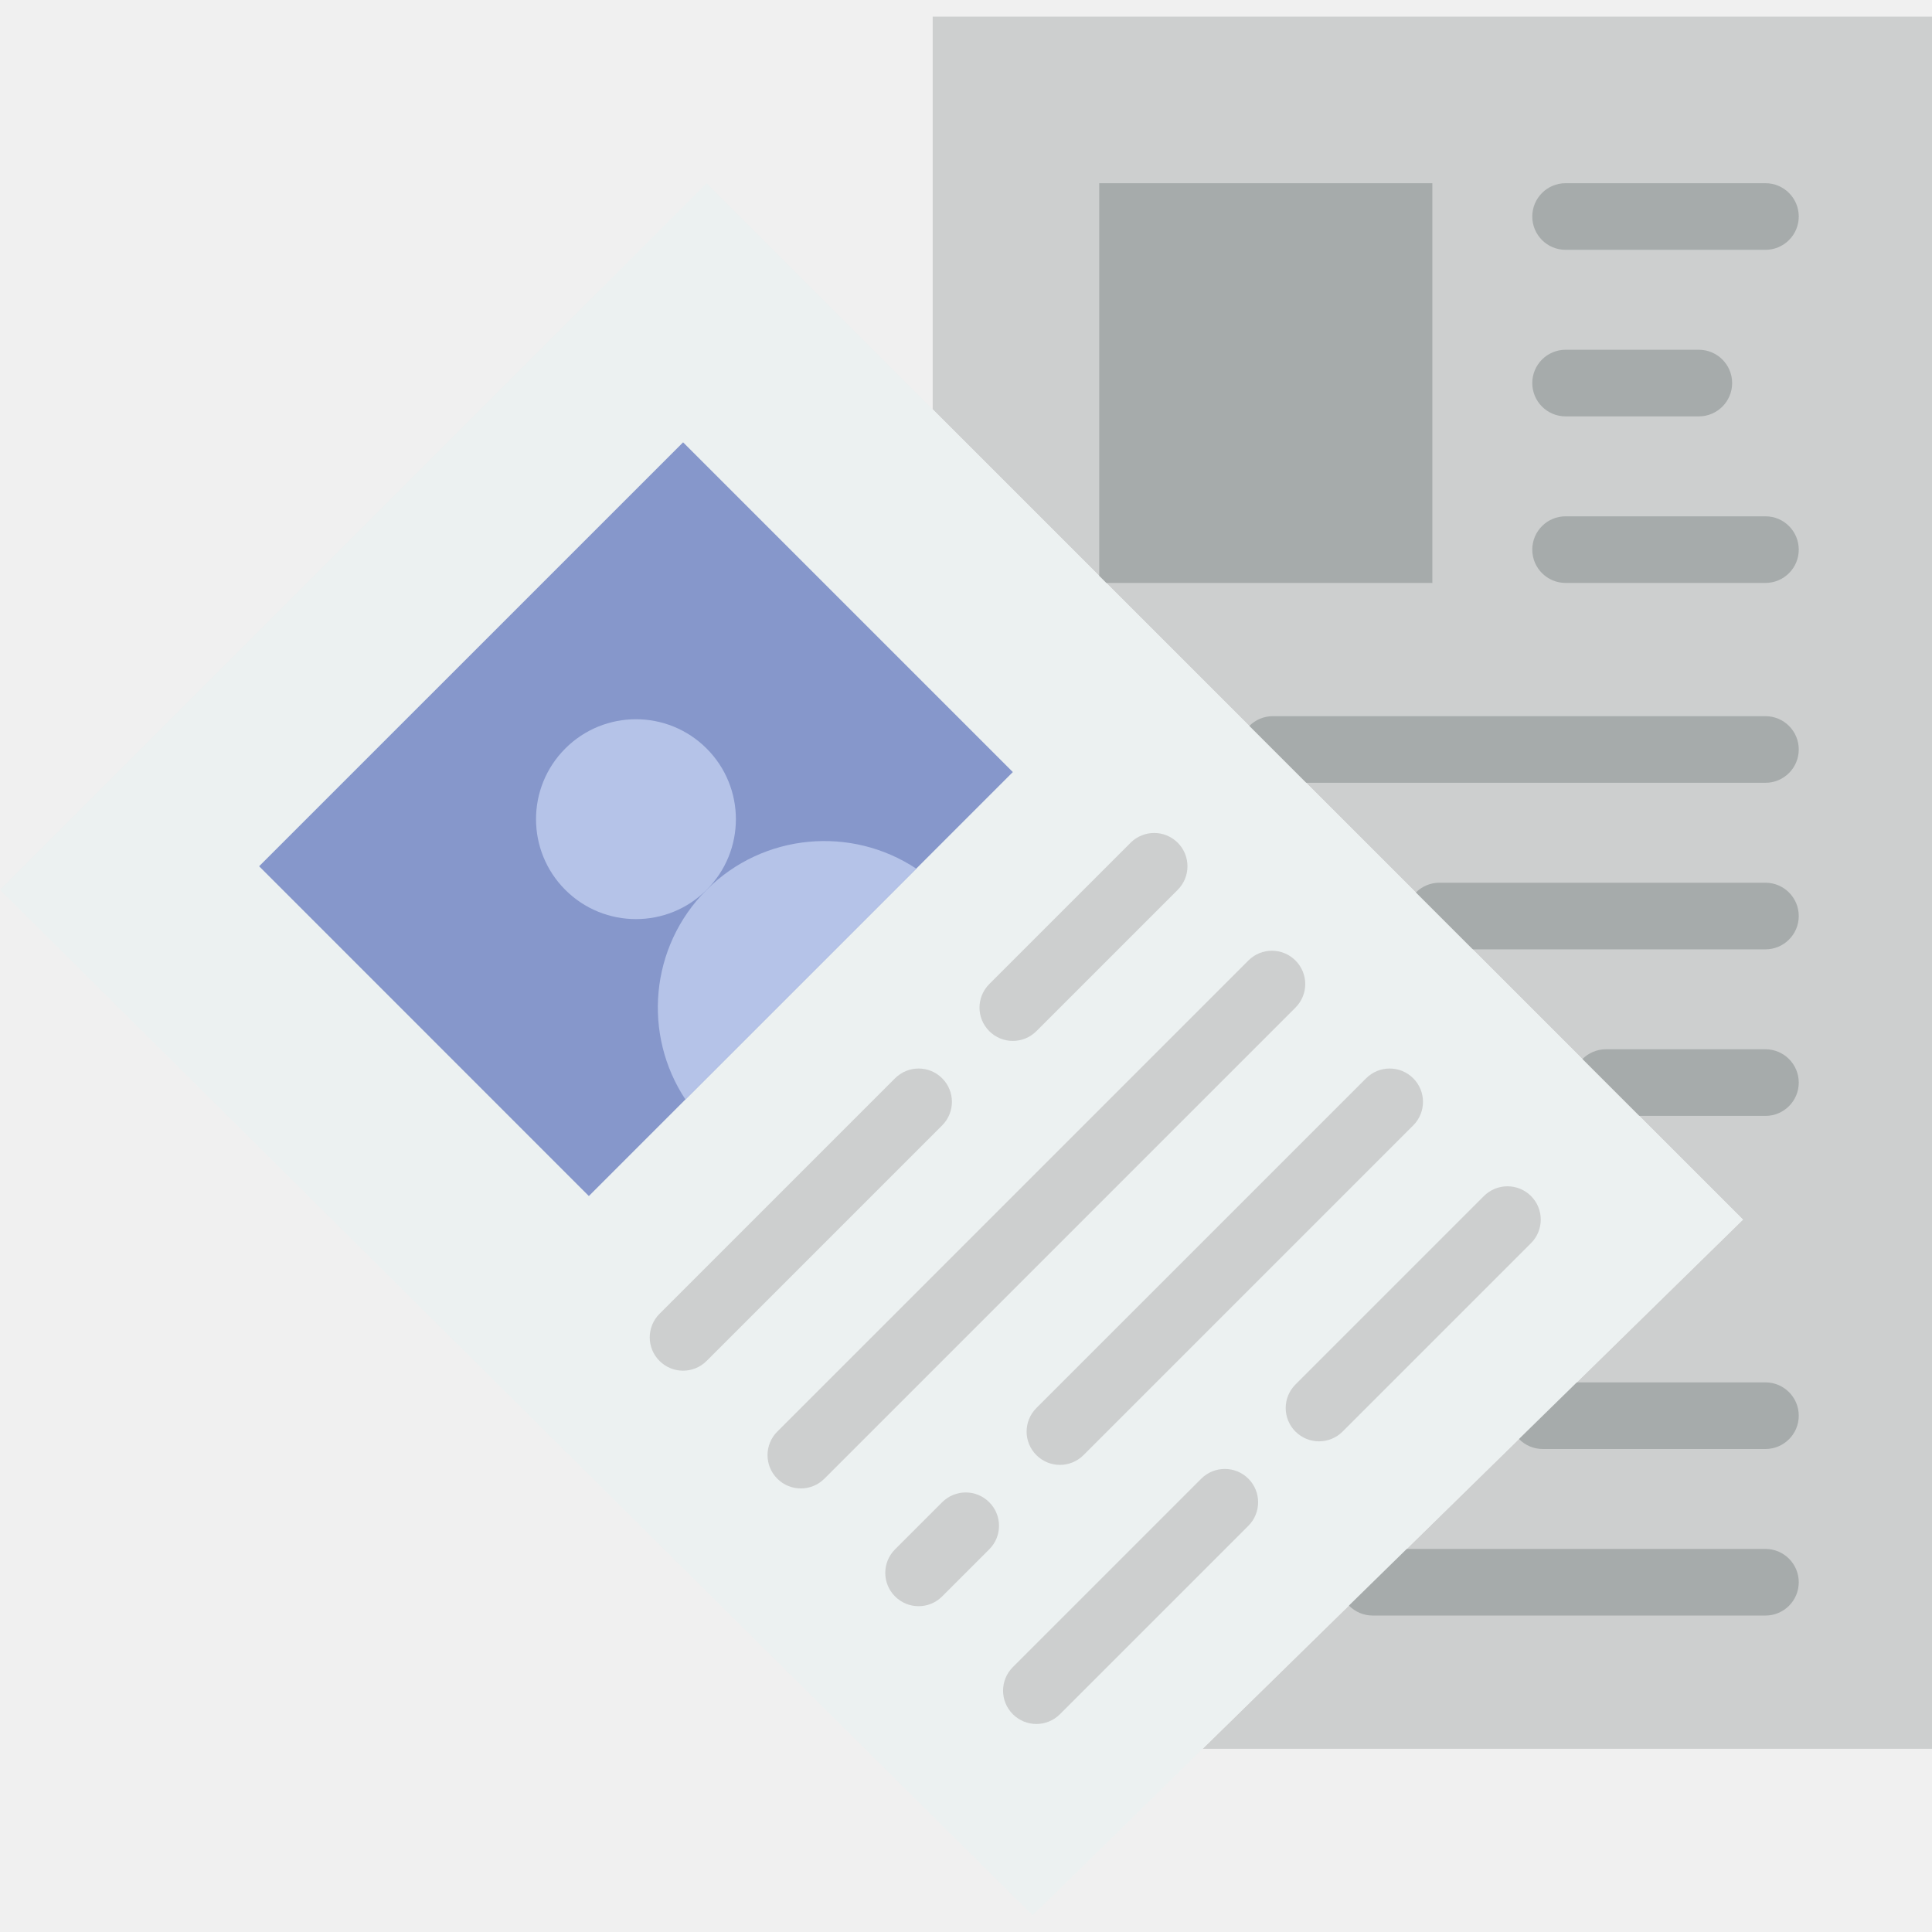
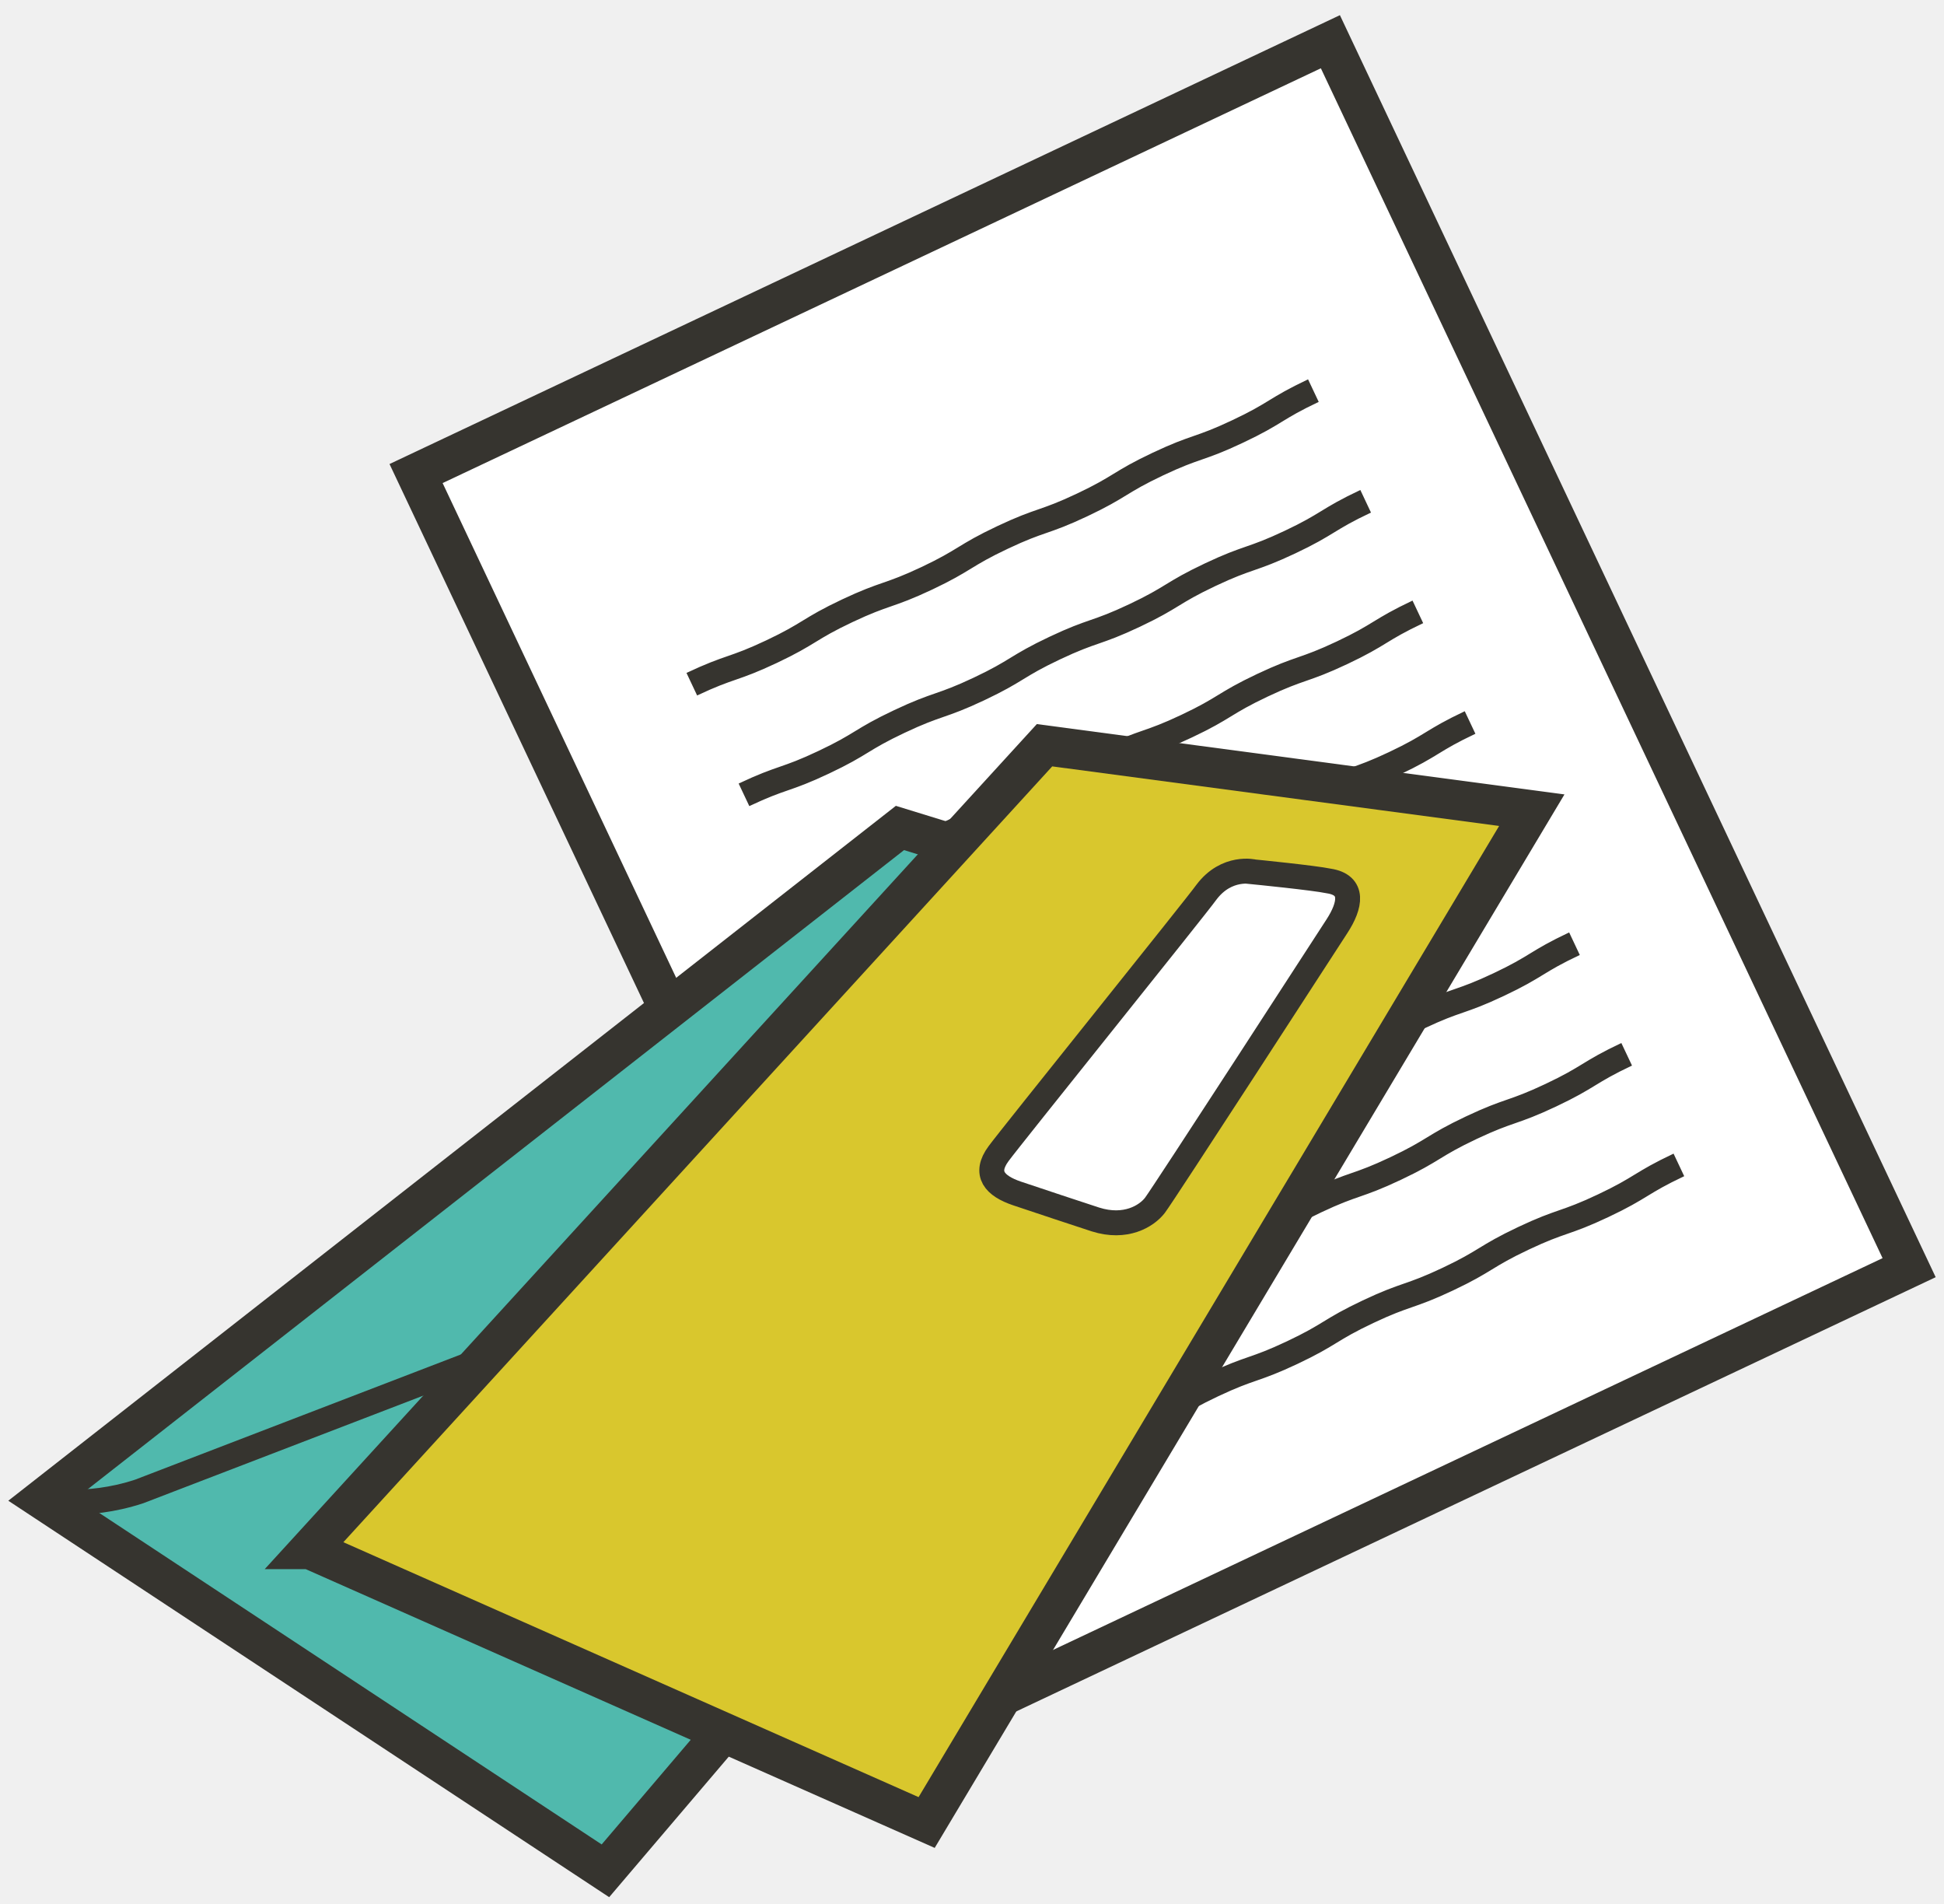
- <svg xmlns="http://www.w3.org/2000/svg" version="1.1" id="Layer_1" x="0px" y="0px" viewBox="0 0 512 512" style="enable-background:new 0 0 512 512;" xml:space="preserve">
-   <polygon style="fill:#CDCFCF;" points="247.172,4.414 247.172,108.465 461.912,323.204 318.72,463.448 512,463.448 512,4.414 " />
-   <g>
-     <path style="fill:#A6ABAB;" d="M467.862,66.207h-52.966c-4.873,0-8.828-3.955-8.828-8.828s3.955-8.828,8.828-8.828h52.966   c4.873,0,8.828,3.955,8.828,8.828S472.735,66.207,467.862,66.207" />
-     <path style="fill:#A6ABAB;" d="M467.862,154.483h-52.966c-4.873,0-8.828-3.955-8.828-8.828c0-4.873,3.955-8.828,8.828-8.828h52.966   c4.873,0,8.828,3.955,8.828,8.828C476.69,150.528,472.735,154.483,467.862,154.483" />
-     <path style="fill:#A6ABAB;" d="M450.207,110.345h-35.31c-4.873,0-8.828-3.955-8.828-8.828s3.955-8.828,8.828-8.828h35.31   c4.873,0,8.828,3.955,8.828,8.828S455.08,110.345,450.207,110.345" />
-     <path style="fill:#A6ABAB;" d="M467.862,295.724h-42.258c-4.873,0-8.828-3.955-8.828-8.828c0-4.873,3.955-8.828,8.828-8.828h42.258   c4.873,0,8.828,3.955,8.828,8.828C476.69,291.769,472.735,295.724,467.862,295.724" />
-     <path style="fill:#A6ABAB;" d="M467.862,251.586h-86.396c-4.873,0-8.828-3.955-8.828-8.828s3.955-8.828,8.828-8.828h86.396   c4.873,0,8.828,3.955,8.828,8.828S472.735,251.586,467.862,251.586" />
-     <path style="fill:#A6ABAB;" d="M467.862,207.448H337.329c-4.873,0-8.828-3.955-8.828-8.828c0-4.873,3.955-8.828,8.828-8.828   h130.534c4.873,0,8.828,3.955,8.828,8.828C476.69,203.494,472.735,207.448,467.862,207.448" />
-     <path style="fill:#A6ABAB;" d="M467.862,384H408.85c-4.873,0-8.828-3.955-8.828-8.828c0-4.873,3.955-8.828,8.828-8.828h59.012   c4.873,0,8.828,3.955,8.828,8.828C476.69,380.045,472.735,384,467.862,384" />
-     <path style="fill:#A6ABAB;" d="M467.862,428.138H363.785c-4.873,0-8.828-3.955-8.828-8.828c0-4.873,3.955-8.828,8.828-8.828   h104.077c4.873,0,8.828,3.955,8.828,8.828C476.69,424.183,472.735,428.138,467.862,428.138" />
+ <svg xmlns="http://www.w3.org/2000/svg" width="144" height="141" viewBox="0 0 144 141">
+   <g fill="none" fill-rule="evenodd">
+     <path d="M98.547 3.09L30.82 35.07l42.87 90.79 67.727-31.98-42.87-90.79z" fill="#FFF" />
+     <path d="M98.547 3.09L30.82 35.07l42.87 90.79 67.727-31.98-42.87-90.79z" stroke="#36342F" stroke-width="2.955" />
+     <path d="M51.245 50.67c2.877-1.358 3.022-1.05 5.9-2.408 2.877-1.36 2.73-1.667 5.61-3.027 2.875-1.356 3.02-1.05 5.897-2.406 2.877-1.362 2.732-1.668 5.61-3.027 2.876-1.36 3.022-1.05 5.9-2.41 2.877-1.36 2.732-1.667 5.61-3.026 2.88-1.36 3.024-1.05 5.903-2.412 2.88-1.357 2.734-1.665 5.613-3.026M51.245 50.67c2.877-1.358 3.022-1.05 5.9-2.408 2.877-1.36 2.73-1.667 5.61-3.027 2.875-1.356 3.02-1.05 5.897-2.406 2.877-1.362 2.732-1.668 5.61-3.027 2.876-1.36 3.022-1.05 5.9-2.41 2.877-1.36 2.732-1.667 5.61-3.026 2.88-1.36 3.024-1.05 5.903-2.412 2.88-1.357 2.734-1.665 5.613-3.026M55.11 58.862c2.88-1.36 3.025-1.05 5.902-2.41 2.878-1.358 2.732-1.665 5.61-3.022 2.877-1.36 3.022-1.052 5.9-2.41 2.877-1.36 2.73-1.665 5.608-3.025 2.878-1.36 3.024-1.05 5.903-2.41 2.877-1.358 2.732-1.666 5.61-3.025 2.878-1.36 3.023-1.052 5.904-2.41 2.88-1.36 2.733-1.67 5.613-3.027m-46.05 21.74c2.88-1.36 3.025-1.05 5.902-2.41 2.878-1.358 2.732-1.665 5.61-3.022 2.877-1.36 3.022-1.052 5.9-2.41 2.877-1.36 2.73-1.665 5.608-3.025 2.878-1.36 3.024-1.05 5.903-2.41 2.877-1.358 2.732-1.666 5.61-3.025 2.878-1.36 3.023-1.052 5.904-2.41 2.88-1.36 2.733-1.67 5.613-3.027m-42.18 29.93c2.876-1.36 3.02-1.05 5.9-2.41 2.878-1.357 2.732-1.665 5.61-3.023 2.877-1.36 3.022-1.05 5.898-2.41 2.877-1.36 2.732-1.665 5.61-3.024 2.878-1.36 3.024-1.052 5.9-2.41 2.88-1.358 2.734-1.666 5.612-3.026 2.878-1.358 3.024-1.052 5.904-2.41 2.88-1.36 2.733-1.668 5.612-3.027M58.98 67.053c2.876-1.36 3.02-1.05 5.9-2.41 2.878-1.357 2.732-1.665 5.61-3.023 2.877-1.36 3.022-1.05 5.898-2.41 2.877-1.36 2.732-1.665 5.61-3.024 2.878-1.36 3.024-1.052 5.9-2.41 2.88-1.358 2.734-1.666 5.612-3.026 2.878-1.358 3.024-1.052 5.904-2.41 2.88-1.36 2.733-1.668 5.612-3.027m-42.18 29.933c2.878-1.358 3.023-1.05 5.9-2.41 2.88-1.357 2.733-1.665 5.61-3.025 2.878-1.357 3.023-1.05 5.9-2.407 2.877-1.358 2.73-1.666 5.61-3.025 2.876-1.36 3.023-1.05 5.9-2.41 2.878-1.36 2.733-1.667 5.61-3.027 2.88-1.358 3.026-1.05 5.905-2.408 2.88-1.36 2.735-1.668 5.614-3.028M62.846 75.246c2.878-1.358 3.023-1.05 5.9-2.41 2.88-1.357 2.733-1.665 5.61-3.025 2.878-1.357 3.023-1.05 5.9-2.407 2.877-1.358 2.73-1.666 5.61-3.025 2.876-1.36 3.023-1.05 5.9-2.41 2.878-1.36 2.733-1.667 5.61-3.027 2.88-1.358 3.026-1.05 5.905-2.408 2.88-1.36 2.735-1.668 5.614-3.028m-42.18 29.932c2.876-1.36 3.023-1.052 5.9-2.41 2.878-1.358 2.733-1.667 5.61-3.025 2.877-1.357 3.022-1.05 5.9-2.408 2.876-1.357 2.73-1.666 5.608-3.025 2.878-1.358 3.025-1.05 5.902-2.41 2.878-1.357 2.732-1.666 5.61-3.024 2.88-1.36 3.025-1.053 5.904-2.41 2.88-1.362 2.734-1.67 5.613-3.03M66.715 83.437c2.876-1.36 3.023-1.052 5.9-2.41 2.878-1.358 2.733-1.667 5.61-3.025 2.877-1.357 3.022-1.05 5.9-2.408 2.876-1.357 2.73-1.666 5.608-3.025 2.878-1.358 3.025-1.05 5.902-2.41 2.878-1.357 2.732-1.666 5.61-3.024 2.88-1.36 3.025-1.053 5.904-2.41 2.88-1.362 2.734-1.67 5.613-3.03M70.58 91.63c2.88-1.36 3.024-1.05 5.9-2.41 2.88-1.36 2.734-1.668 5.61-3.026 2.878-1.358 3.023-1.05 5.9-2.41 2.877-1.357 2.732-1.666 5.61-3.023 2.878-1.358 3.023-1.05 5.9-2.41 2.88-1.36 2.733-1.666 5.61-3.026 2.88-1.36 3.027-1.05 5.905-2.41 2.88-1.36 2.734-1.67 5.613-3.027M70.58 91.63c2.88-1.36 3.024-1.05 5.9-2.41 2.88-1.36 2.734-1.668 5.61-3.026 2.878-1.358 3.023-1.05 5.9-2.41 2.877-1.357 2.732-1.666 5.61-3.023 2.878-1.358 3.023-1.05 5.9-2.41 2.88-1.36 2.733-1.666 5.61-3.026 2.88-1.36 3.027-1.05 5.905-2.41 2.88-1.36 2.734-1.67 5.613-3.027M74.453 99.82c2.877-1.36 3.022-1.053 5.9-2.412 2.877-1.358 2.732-1.665 5.61-3.024 2.875-1.36 3.02-1.05 5.896-2.41 2.877-1.357 2.732-1.666 5.61-3.023 2.876-1.358 3.023-1.05 5.9-2.41 2.877-1.358 2.732-1.664 5.61-3.024 2.88-1.36 3.024-1.052 5.903-2.412 2.878-1.36 2.734-1.667 5.613-3.027M74.453 99.82c2.877-1.36 3.022-1.053 5.9-2.412 2.877-1.358 2.732-1.665 5.61-3.024 2.875-1.36 3.02-1.05 5.896-2.41 2.877-1.357 2.732-1.666 5.61-3.023 2.876-1.358 3.023-1.05 5.9-2.41 2.877-1.358 2.732-1.664 5.61-3.024 2.88-1.36 3.024-1.052 5.903-2.412 2.878-1.36 2.734-1.667 5.613-3.027M78.32 108.01c2.878-1.36 3.023-1.05 5.9-2.41 2.878-1.358 2.732-1.665 5.61-3.025 2.875-1.357 3.02-1.05 5.896-2.408 2.878-1.36 2.733-1.666 5.61-3.025 2.878-1.36 3.024-1.052 5.902-2.41 2.877-1.36 2.732-1.665 5.608-3.025 2.88-1.36 3.025-1.052 5.904-2.412 2.88-1.36 2.735-1.667 5.612-3.025m-46.04 21.74c2.876-1.36 3.02-1.05 5.898-2.41 2.878-1.358 2.732-1.665 5.61-3.025 2.875-1.357 3.02-1.05 5.896-2.408 2.878-1.36 2.733-1.666 5.61-3.025 2.878-1.36 3.024-1.052 5.902-2.41 2.877-1.36 2.732-1.665 5.608-3.025 2.88-1.36 3.025-1.052 5.904-2.412 2.88-1.36 2.735-1.667 5.612-3.025" stroke="#36342F" stroke-width="1.847" />
+     <path d="M70.653 62.547l-3.99-1.23-63.52 49.72 41.703 27.51 8.725-10.25" fill="#50B9AD" />
+     <path d="M70.653 62.547l-3.99-1.23-63.52 49.72 41.703 27.51 8.725-10.25" stroke="#36342F" stroke-width="2.955" />
+     <path d="M3.145 111.037s3.13.74 7.164-.584l25.523-9.807" stroke="#36342F" stroke-width="1.847" />
+     <path d="M22.96 114.73l45.68 20.24L113.466 60l-36.094-4.81-54.413 59.54z" fill="#D9C72D" />
+     <path d="M22.96 114.73l45.68 20.24L113.466 60l-36.094-4.81-54.413 59.54z" stroke="#36342F" stroke-width="2.955" />
+     <g>
+       <path d="M92.885 64.57s4.437.44 5.557.675c1.88.295 1.603 1.794.588 3.354-.8 1.237-12.87 19.866-13.482 20.667-.617.798-2.17 1.754-4.408 1.043-.88-.29-4.523-1.485-5.82-1.93-1.633-.558-2.45-1.453-1.354-2.94.827-1.137 14.73-18.412 15.396-19.362 1.508-2.005 3.523-1.508 3.523-1.508" fill="#FFF" />
+       <path d="M92.885 64.57s4.437.44 5.557.675c1.88.295 1.603 1.794.588 3.354-.8 1.237-12.87 19.866-13.482 20.667-.617.798-2.17 1.754-4.408 1.043-.88-.29-4.523-1.485-5.82-1.93-1.633-.558-2.45-1.453-1.354-2.94.827-1.137 14.73-18.412 15.396-19.362 1.508-2.005 3.523-1.508 3.523-1.508z" stroke="#36342F" stroke-width="1.847" />
+     </g>
  </g>
-   <polygon style="fill:#ECF1F1;" points="461.912,323.204 273.655,507.586 0,235.82 187.26,48.552 " />
-   <polygon style="fill:#8697CB;" points="268.412,204.606 156.054,316.963 68.67,229.57 181.027,117.222 " />
-   <g>
-     <path style="fill:#B5C3E8;" d="M187.26,198.365c10.346,10.346,10.346,27.109,0,37.455c-10.346,10.337-27.11,10.337-37.455,0   c-10.337-10.346-10.337-27.11,0-37.455C160.15,188.019,176.914,188.019,187.26,198.365" />
-     <path style="fill:#B5C3E8;" d="M181.645,291.363l61.166-61.166c-17.143-11.352-40.457-9.481-55.552,5.614   C172.156,250.915,170.293,274.229,181.645,291.363" />
-   </g>
-   <g>
-     <path style="fill:#CDCFCF;" d="M181.018,363.246c-2.26,0-4.52-0.865-6.241-2.586c-3.452-3.452-3.452-9.031,0-12.482l62.42-62.42   c3.452-3.452,9.039-3.452,12.482,0c3.452,3.443,3.452,9.031,0,12.482l-62.42,62.42   C185.538,362.381,183.278,363.246,181.018,363.246" />
-     <path style="fill:#CDCFCF;" d="M268.412,275.853c-2.26,0-4.52-0.865-6.241-2.586c-3.452-3.452-3.452-9.031,0-12.482l37.455-37.455   c3.443-3.443,9.031-3.443,12.482,0c3.443,3.452,3.443,9.039,0,12.482l-37.455,37.455   C272.931,274.988,270.671,275.853,268.412,275.853" />
-     <path style="fill:#CDCFCF;" d="M212.233,394.452c-2.26,0-4.52-0.865-6.241-2.586c-3.452-3.452-3.452-9.031,0-12.482l124.84-124.84   c3.452-3.452,9.031-3.452,12.482,0s3.452,9.031,0,12.482l-124.84,124.84C216.753,393.587,214.493,394.452,212.233,394.452" />
-     <path style="fill:#CDCFCF;" d="M280.894,388.211c-2.26,0-4.52-0.865-6.241-2.586c-3.452-3.452-3.452-9.031,0-12.482l87.384-87.384   c3.452-3.452,9.039-3.452,12.482,0c3.452,3.443,3.452,9.031,0,12.482l-87.384,87.384   C285.414,387.346,283.154,388.211,280.894,388.211" />
-     <path style="fill:#CDCFCF;" d="M243.438,425.657c-2.26,0-4.52-0.865-6.241-2.586c-3.452-3.452-3.452-9.031,0-12.482l12.482-12.482   c3.452-3.452,9.031-3.452,12.482,0c3.452,3.452,3.452,9.031,0,12.482l-12.482,12.482   C247.958,424.792,245.698,425.657,243.438,425.657" />
-     <path style="fill:#CDCFCF;" d="M274.653,456.872c-2.26,0-4.52-0.865-6.241-2.586c-3.452-3.452-3.452-9.031,0-12.482l49.938-49.938   c3.443-3.443,9.031-3.443,12.482,0c3.443,3.452,3.443,9.039,0,12.482l-49.938,49.938   C279.172,456.007,276.913,456.872,274.653,456.872" />
-     <path style="fill:#CDCFCF;" d="M349.555,381.97c-2.26,0-4.52-0.865-6.241-2.586c-3.452-3.452-3.452-9.031,0-12.482l49.938-49.938   c3.443-3.443,9.031-3.443,12.482,0c3.443,3.452,3.443,9.039,0,12.482l-49.938,49.938   C354.074,381.105,351.815,381.97,349.555,381.97" />
-   </g>
-   <polygon style="fill:#A6ABAB;" points="291.31,48.552 291.31,152.602 293.191,154.483 379.586,154.483 379.586,48.552 " />
-   <g>
- </g>
-   <g>
- </g>
-   <g>
- </g>
-   <g>
- </g>
-   <g>
- </g>
-   <g>
- </g>
-   <g>
- </g>
-   <g>
- </g>
-   <g>
- </g>
-   <g>
- </g>
-   <g>
- </g>
-   <g>
- </g>
-   <g>
- </g>
-   <g>
- </g>
-   <g>
- </g>
</svg>
